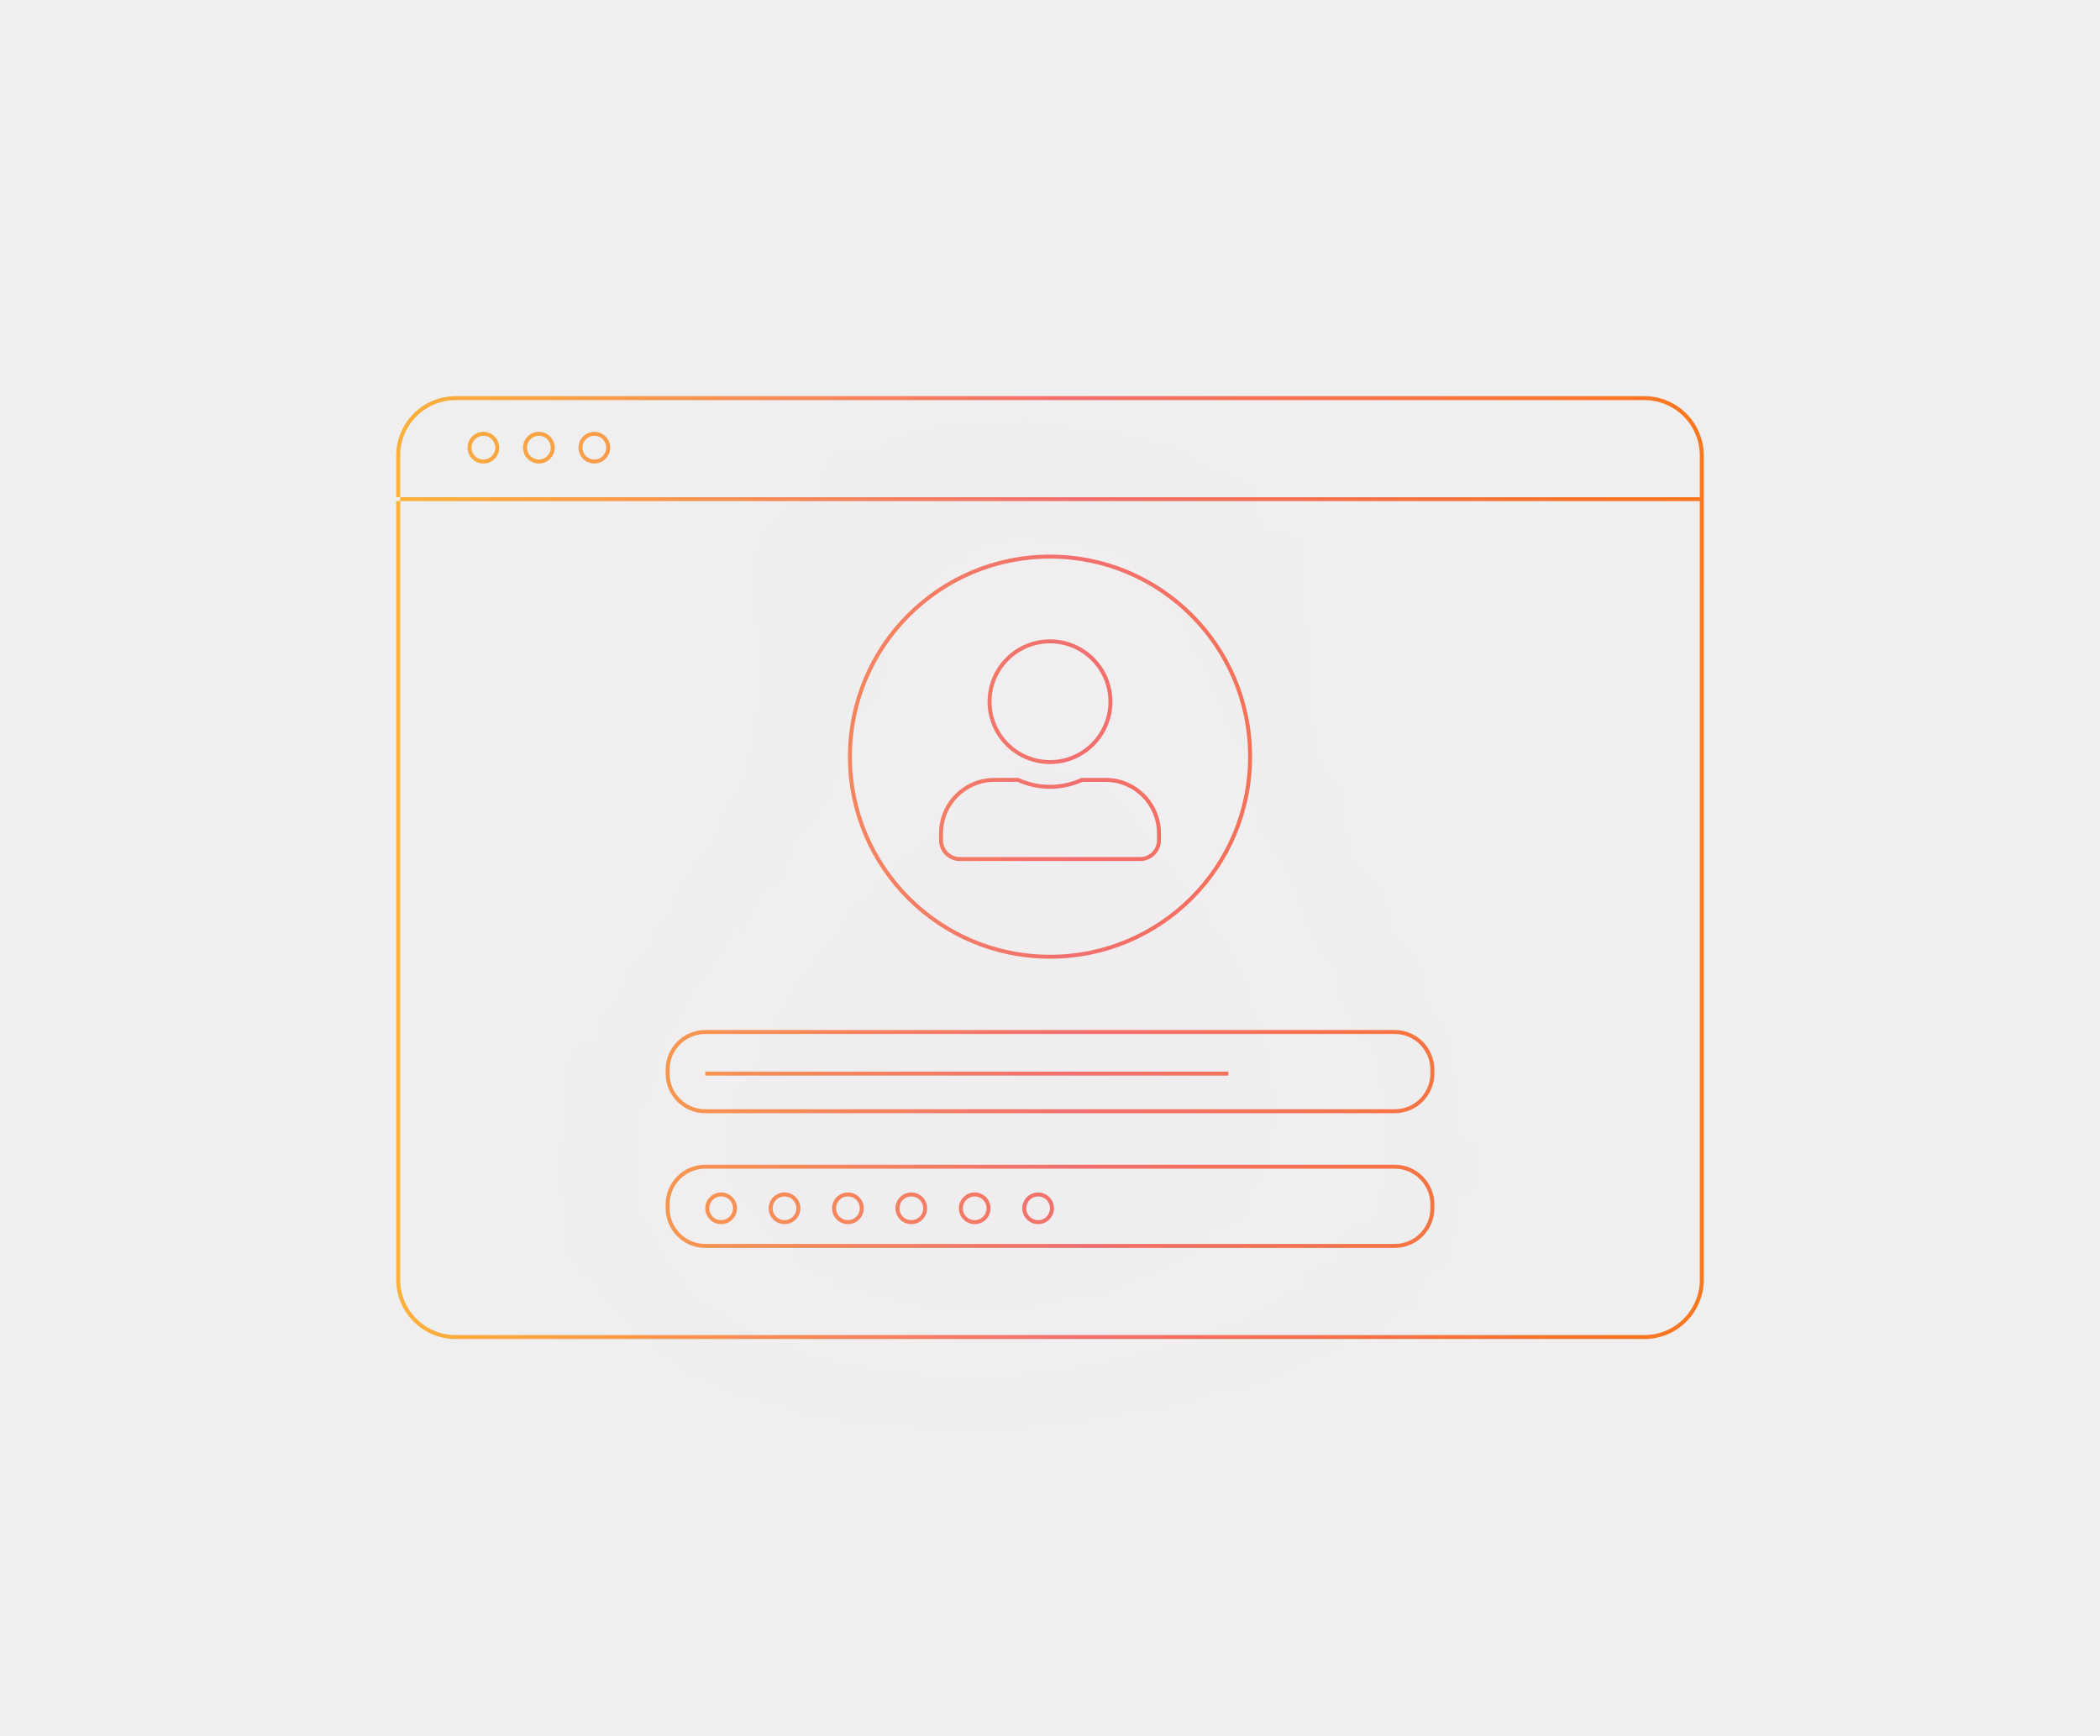
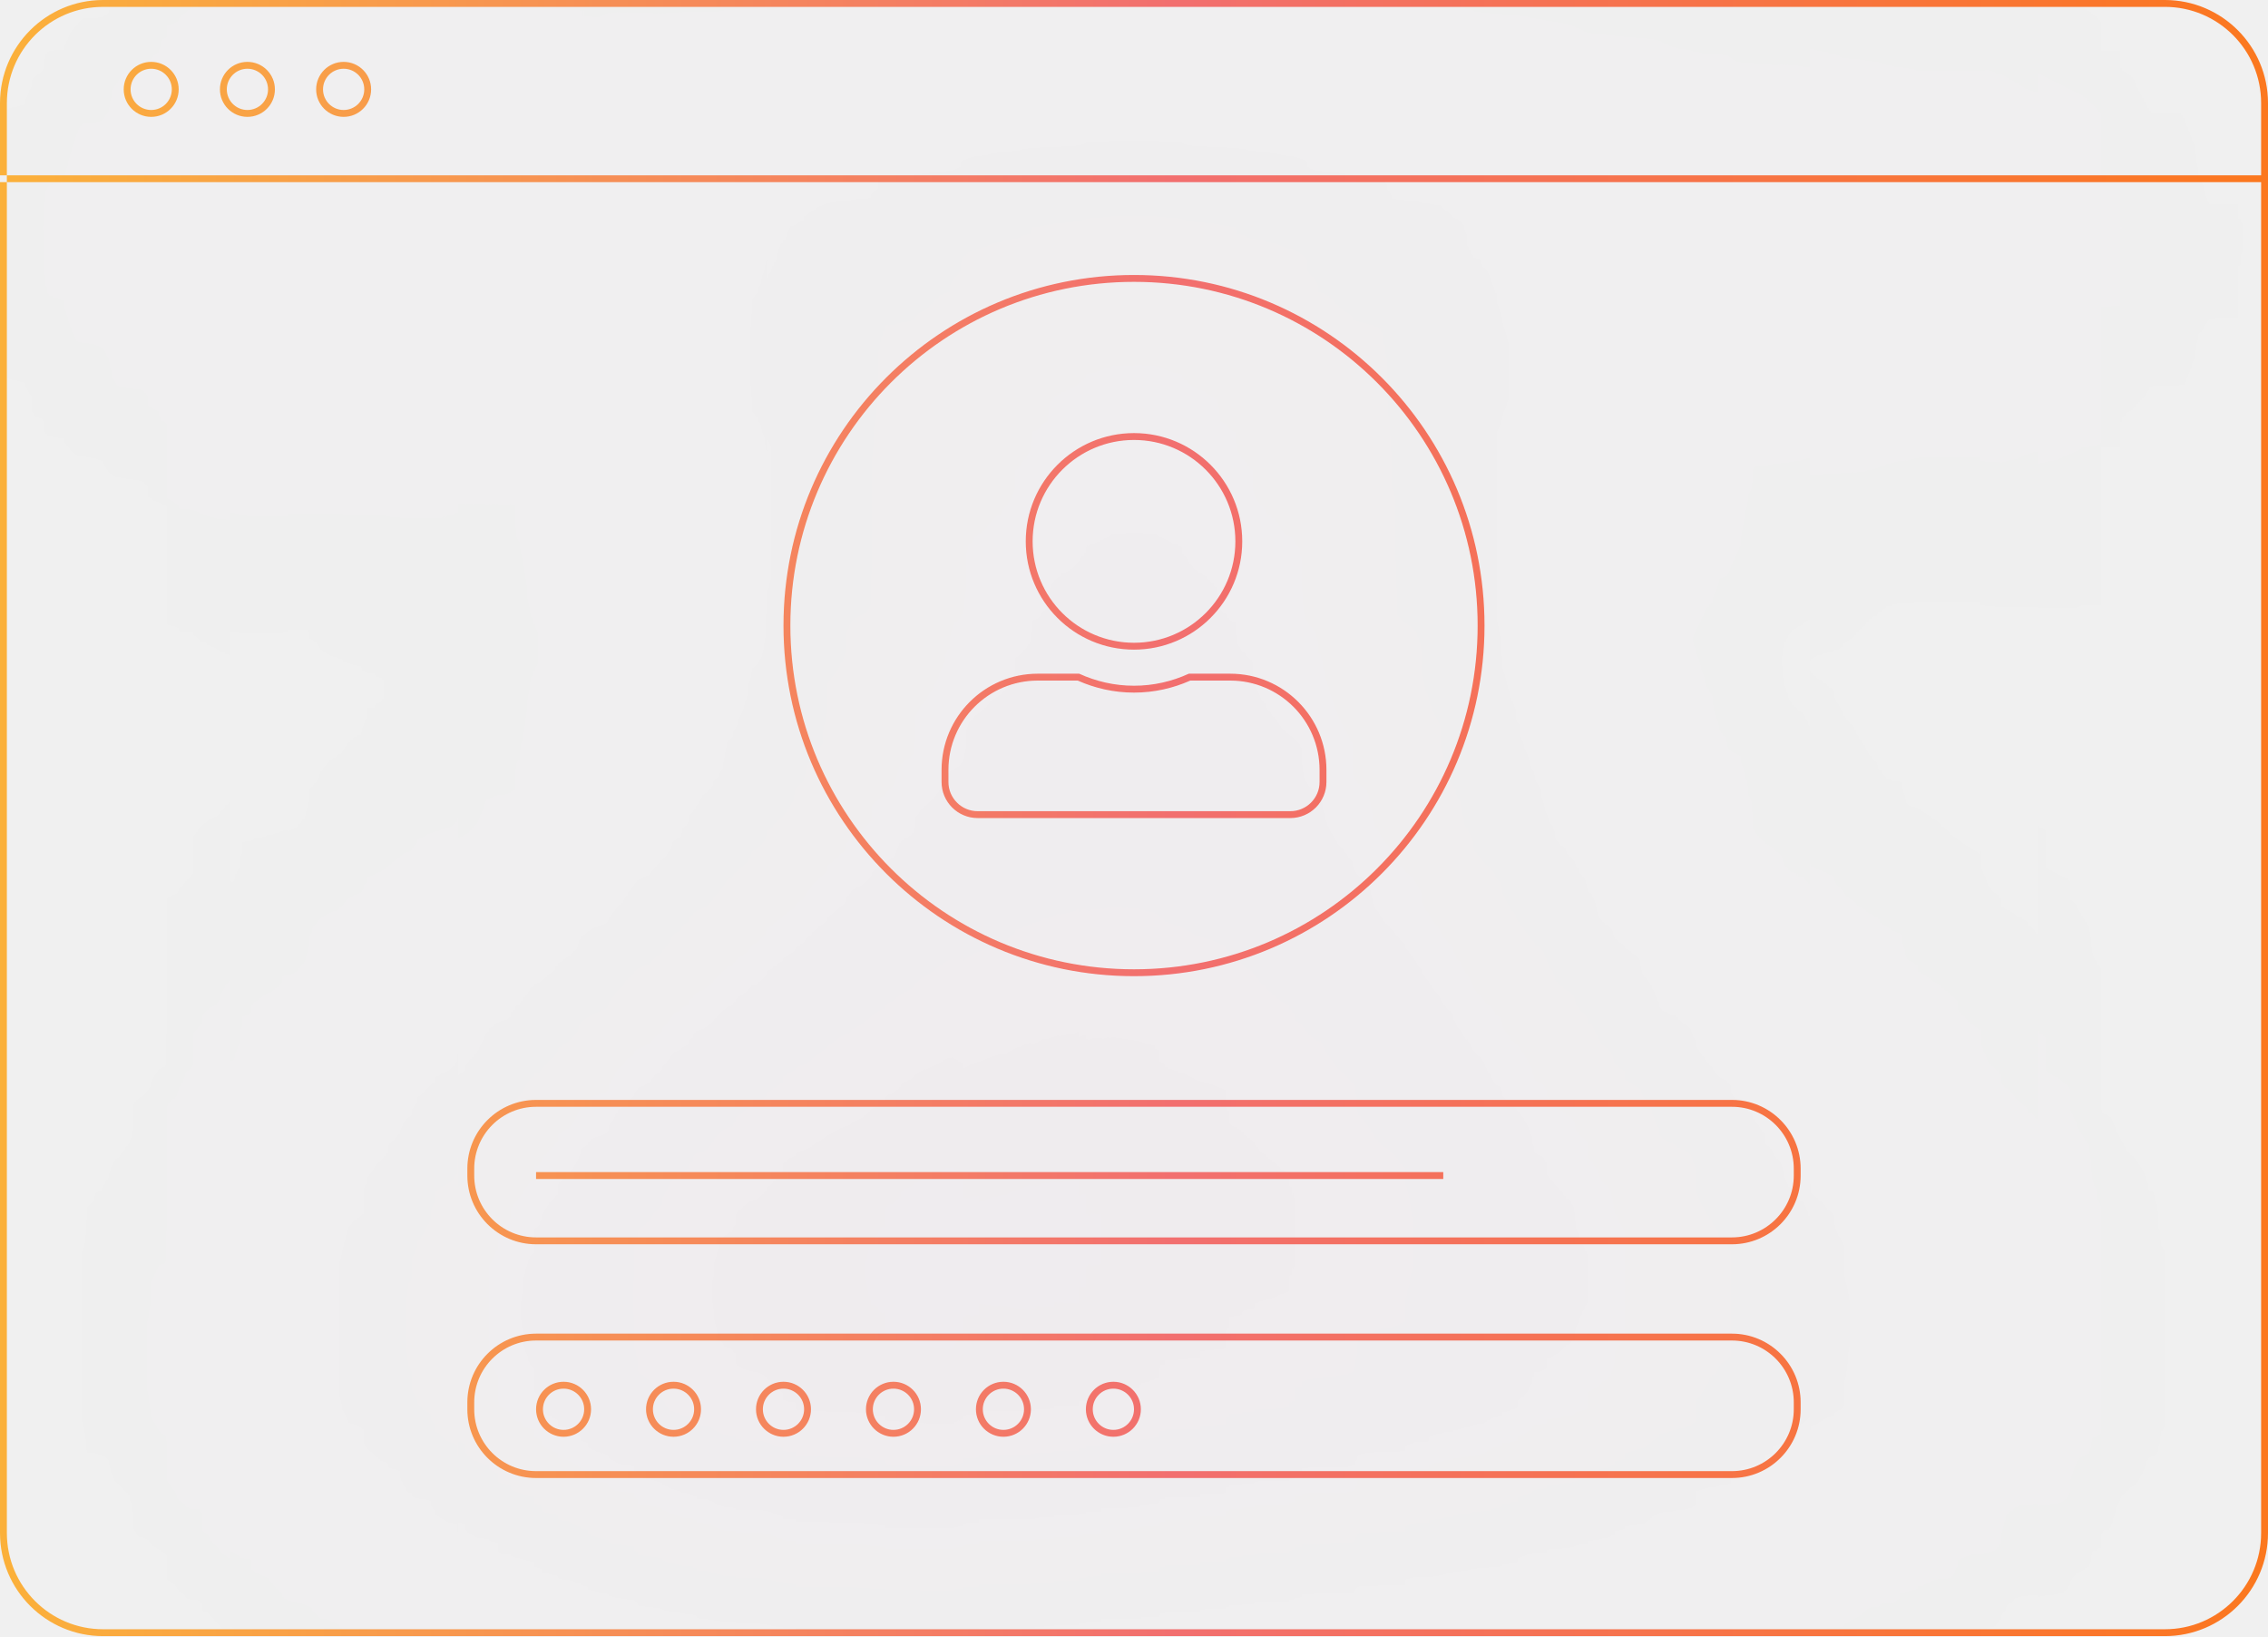
- <svg xmlns="http://www.w3.org/2000/svg" width="530" height="438" viewBox="0 0 530 438" fill="none">
-   <g filter="url(#filter0_d)">
-     <path fill-rule="evenodd" clip-rule="evenodd" d="M115 338H415C423.284 338 430 331.284 430 323V115C430 106.716 423.284 100 415 100H115C106.716 100 100 106.716 100 115V125.5H101V126.5H100V323C100 331.284 106.716 338 115 338ZM101 126.5L429 126.5V323C429 330.732 422.732 337 415 337H115C107.268 337 101 330.732 101 323V126.5ZM101 125.5V115C101 107.268 107.268 101 115 101H415C422.732 101 429 107.268 429 115V125.5L101 125.5ZM352 261C356.971 261 361 265.029 361 270V271C361 275.971 356.971 280 352 280H178C173.029 280 169 275.971 169 271V270C169 265.029 173.029 261 178 261H352ZM168 270C168 264.477 172.477 260 178 260H352C357.523 260 362 264.477 362 270V271C362 276.523 357.523 281 352 281H178C172.477 281 168 276.523 168 271V270ZM178 295C173.029 295 169 299.029 169 304V305C169 309.971 173.029 314 178 314H352C356.971 314 361 309.971 361 305V304C361 299.029 356.971 295 352 295H178ZM178 294C172.477 294 168 298.477 168 304V305C168 310.523 172.477 315 178 315H352C357.523 315 362 310.523 362 305V304C362 298.477 357.523 294 352 294H178ZM310 271.5L178 271.5V270.5L310 270.5V271.5ZM125 113C125 114.657 123.657 116 122 116C120.343 116 119 114.657 119 113C119 111.343 120.343 110 122 110C123.657 110 125 111.343 125 113ZM126 113C126 115.209 124.209 117 122 117C119.791 117 118 115.209 118 113C118 110.791 119.791 109 122 109C124.209 109 126 110.791 126 113ZM136 116C137.657 116 139 114.657 139 113C139 111.343 137.657 110 136 110C134.343 110 133 111.343 133 113C133 114.657 134.343 116 136 116ZM136 117C138.209 117 140 115.209 140 113C140 110.791 138.209 109 136 109C133.791 109 132 110.791 132 113C132 115.209 133.791 117 136 117ZM153 113C153 114.657 151.657 116 150 116C148.343 116 147 114.657 147 113C147 111.343 148.343 110 150 110C151.657 110 153 111.343 153 113ZM154 113C154 115.209 152.209 117 150 117C147.791 117 146 115.209 146 113C146 110.791 147.791 109 150 109C152.209 109 154 110.791 154 113ZM182 308C183.657 308 185 306.657 185 305C185 303.343 183.657 302 182 302C180.343 302 179 303.343 179 305C179 306.657 180.343 308 182 308ZM182 309C184.209 309 186 307.209 186 305C186 302.791 184.209 301 182 301C179.791 301 178 302.791 178 305C178 307.209 179.791 309 182 309ZM217 305C217 306.657 215.657 308 214 308C212.343 308 211 306.657 211 305C211 303.343 212.343 302 214 302C215.657 302 217 303.343 217 305ZM218 305C218 307.209 216.209 309 214 309C211.791 309 210 307.209 210 305C210 302.791 211.791 301 214 301C216.209 301 218 302.791 218 305ZM246 308C247.657 308 249 306.657 249 305C249 303.343 247.657 302 246 302C244.343 302 243 303.343 243 305C243 306.657 244.343 308 246 308ZM246 309C248.209 309 250 307.209 250 305C250 302.791 248.209 301 246 301C243.791 301 242 302.791 242 305C242 307.209 243.791 309 246 309ZM201 305C201 306.657 199.657 308 198 308C196.343 308 195 306.657 195 305C195 303.343 196.343 302 198 302C199.657 302 201 303.343 201 305ZM202 305C202 307.209 200.209 309 198 309C195.791 309 194 307.209 194 305C194 302.791 195.791 301 198 301C200.209 301 202 302.791 202 305ZM230 308C231.657 308 233 306.657 233 305C233 303.343 231.657 302 230 302C228.343 302 227 303.343 227 305C227 306.657 228.343 308 230 308ZM230 309C232.209 309 234 307.209 234 305C234 302.791 232.209 301 230 301C227.791 301 226 302.791 226 305C226 307.209 227.791 309 230 309ZM265 305C265 306.657 263.657 308 262 308C260.343 308 259 306.657 259 305C259 303.343 260.343 302 262 302C263.657 302 265 303.343 265 305ZM266 305C266 307.209 264.209 309 262 309C259.791 309 258 307.209 258 305C258 302.791 259.791 301 262 301C264.209 301 266 302.791 266 305ZM265 241C292.614 241 315 218.614 315 191C315 163.386 292.614 141 265 141C237.386 141 215 163.386 215 191C215 218.614 237.386 241 265 241ZM265 242C293.167 242 316 219.167 316 191C316 162.833 293.167 140 265 140C236.833 140 214 162.833 214 191C214 219.167 236.833 242 265 242ZM279.75 177.127C279.75 185.261 273.144 191.863 265 191.863C256.856 191.863 250.25 185.261 250.25 177.127C250.25 168.993 256.856 162.392 265 162.392C273.144 162.392 279.75 168.993 279.75 177.127ZM265 198.108C267.844 198.108 270.545 197.474 272.973 196.359H279C286.733 196.359 293 202.621 293 210.347V212.095C293 214.991 290.648 217.34 287.75 217.34H242.25C239.352 217.34 237 214.991 237 212.095V210.347C237 202.621 243.267 196.359 251 196.359H257.027C259.466 197.474 262.156 198.108 265 198.108ZM273.189 197.359H279C286.181 197.359 292 203.174 292 210.347V212.095C292 214.438 290.097 216.34 287.75 216.34H242.25C239.903 216.34 238 214.438 238 212.095V210.347C238 203.174 243.819 197.359 251 197.359H256.812C259.321 198.474 262.083 199.108 265 199.108C267.915 199.108 270.688 198.475 273.189 197.359ZM265 192.863C273.695 192.863 280.75 185.815 280.75 177.127C280.75 168.44 273.695 161.392 265 161.392C256.305 161.392 249.25 168.44 249.25 177.127C249.25 185.815 256.305 192.863 265 192.863Z" fill="url(#paint0_linear)" />
+ <svg xmlns="http://www.w3.org/2000/svg" width="330" height="238" viewBox="0 0 330 238" fill="none">
+   <g clip-path="url(#clip0)">
+     <g filter="url(#filter0_d)">
+       <path fill-rule="evenodd" clip-rule="evenodd" d="M15 238H315C323.284 238 330 231.284 330 223V15C330 6.716 323.284 0 315 0H15C6.716 0 0 6.716 0 15V25.5H1V26.5H0V223C0 231.284 6.716 238 15 238ZM1 26.5L329 26.5V223C329 230.732 322.732 237 315 237H15C7.268 237 1 230.732 1 223V26.5ZM1 25.5V15C1 7.268 7.268 1 15 1H315C322.732 1 329 7.268 329 15V25.5L1 25.5ZM252 161C256.971 161 261 165.029 261 170V171C261 175.971 256.971 180 252 180H78C73.029 180 69 175.971 69 171V170C69 165.029 73.029 161 78 161H252ZM68 170C68 164.477 72.477 160 78 160H252C257.523 160 262 164.477 262 170V171C262 176.523 257.523 181 252 181H78C72.477 181 68 176.523 68 171V170ZM78 195C73.029 195 69 199.029 69 204V205C69 209.971 73.029 214 78 214H252C256.971 214 261 209.971 261 205V204C261 199.029 256.971 195 252 195H78ZM78 194C72.477 194 68 198.477 68 204V205C68 210.523 72.477 215 78 215H252C257.523 215 262 210.523 262 205V204C262 198.477 257.523 194 252 194H78ZM210 171.5L78 171.5V170.5L210 170.5V171.5ZM25 13C25 14.657 23.657 16 22 16C20.343 16 19 14.657 19 13C19 11.343 20.343 10 22 10C23.657 10 25 11.343 25 13ZM26 13C26 15.209 24.209 17 22 17C19.791 17 18 15.209 18 13C18 10.791 19.791 9 22 9C24.209 9 26 10.791 26 13ZM36 16C37.657 16 39 14.657 39 13C39 11.343 37.657 10 36 10C34.343 10 33 11.343 33 13C33 14.657 34.343 16 36 16ZM36 17C38.209 17 40 15.209 40 13C40 10.791 38.209 9 36 9C33.791 9 32 10.791 32 13C32 15.209 33.791 17 36 17ZM53 13C53 14.657 51.657 16 50 16C48.343 16 47 14.657 47 13C47 11.343 48.343 10 50 10C51.657 10 53 11.343 53 13ZM54 13C54 15.209 52.209 17 50 17C47.791 17 46 15.209 46 13C46 10.791 47.791 9 50 9C52.209 9 54 10.791 54 13ZM82 208C83.657 208 85 206.657 85 205C85 203.343 83.657 202 82 202C80.343 202 79 203.343 79 205C79 206.657 80.343 208 82 208ZM82 209C84.209 209 86 207.209 86 205C86 202.791 84.209 201 82 201C79.791 201 78 202.791 78 205C78 207.209 79.791 209 82 209ZM117 205C117 206.657 115.657 208 114 208C112.343 208 111 206.657 111 205C111 203.343 112.343 202 114 202C115.657 202 117 203.343 117 205ZM118 205C118 207.209 116.209 209 114 209C111.791 209 110 207.209 110 205C110 202.791 111.791 201 114 201C116.209 201 118 202.791 118 205ZM146 208C147.657 208 149 206.657 149 205C149 203.343 147.657 202 146 202C144.343 202 143 203.343 143 205C143 206.657 144.343 208 146 208ZM146 209C148.209 209 150 207.209 150 205C150 202.791 148.209 201 146 201C143.791 201 142 202.791 142 205C142 207.209 143.791 209 146 209ZM101 205C101 206.657 99.657 208 98 208C96.343 208 95 206.657 95 205C95 203.343 96.343 202 98 202C99.657 202 101 203.343 101 205ZM102 205C102 207.209 100.209 209 98 209C95.791 209 94 207.209 94 205C94 202.791 95.791 201 98 201C100.209 201 102 202.791 102 205ZM130 208C131.657 208 133 206.657 133 205C133 203.343 131.657 202 130 202C128.343 202 127 203.343 127 205C127 206.657 128.343 208 130 208ZM130 209C132.209 209 134 207.209 134 205C134 202.791 132.209 201 130 201C127.791 201 126 202.791 126 205C126 207.209 127.791 209 130 209ZM165 205C165 206.657 163.657 208 162 208C160.343 208 159 206.657 159 205C159 203.343 160.343 202 162 202C163.657 202 165 203.343 165 205ZM166 205C166 207.209 164.209 209 162 209C159.791 209 158 207.209 158 205C158 202.791 159.791 201 162 201C164.209 201 166 202.791 166 205ZM165 141C192.614 141 215 118.614 215 91C215 63.386 192.614 41 165 41C137.386 41 115 63.386 115 91C115 118.614 137.386 141 165 141ZM165 142C193.167 142 216 119.167 216 91C216 62.834 193.167 40 165 40C136.833 40 114 62.834 114 91C114 119.167 136.833 142 165 142ZM179.75 78.75C179.75 86.893 173.143 93.5 165 93.5C156.857 93.5 150.25 86.893 150.25 78.75C150.25 70.607 156.857 64 165 64C173.143 64 179.75 70.607 179.75 78.75ZM165 99.75C167.844 99.75 170.545 99.116 172.973 98H179C186.733 98 193 104.267 193 112V113.75C193 116.648 190.648 119 187.75 119H142.25C139.352 119 137 116.648 137 113.75V112C137 104.267 143.267 98 151 98H157.027C159.466 99.116 162.156 99.75 165 99.75ZM173.189 99H179C186.181 99 192 104.819 192 112V113.75C192 116.096 190.096 118 187.75 118H142.25C139.904 118 138 116.096 138 113.75V112C138 104.819 143.819 99 151 99H156.812C159.321 100.116 162.083 100.75 165 100.75C167.915 100.75 170.688 100.117 173.189 99ZM165 94.5C173.695 94.5 180.75 87.445 180.75 78.75C180.75 70.055 173.695 63 165 63C156.305 63 149.25 70.055 149.25 78.75C149.25 87.445 156.305 94.5 165 94.5Z" fill="url(#paint0_linear)" />
+     </g>
  </g>
  <defs>
-     <filter id="filter0_d" x="0" y="0" width="530" height="438" filterUnits="userSpaceOnUse" color-interpolation-filters="sRGB">
+     <filter id="filter0_d" x="-100" y="-100" width="530" height="438" filterUnits="userSpaceOnUse" color-interpolation-filters="sRGB">
      <feFlood flood-opacity="0" result="BackgroundImageFix" />
      <feColorMatrix in="SourceAlpha" type="matrix" values="0 0 0 0 0 0 0 0 0 0 0 0 0 0 0 0 0 0 127 0" />
      <feOffset />
      <feGaussianBlur stdDeviation="50" />
      <feColorMatrix type="matrix" values="0 0 0 0 0.805 0 0 0 0 0 0 0 0 0 0.628 0 0 0 0.2 0" />
      <feBlend mode="normal" in2="BackgroundImageFix" result="effect1_dropShadow" />
      <feBlend mode="normal" in="SourceGraphic" in2="effect1_dropShadow" result="shape" />
    </filter>
-     <linearGradient id="paint0_linear" x1="23.391" y1="218.5" x2="616.503" y2="218.5" gradientUnits="userSpaceOnUse">
+     <linearGradient id="paint0_linear" x1="-76.609" y1="118.5" x2="516.503" y2="118.5" gradientUnits="userSpaceOnUse">
      <stop stop-color="#FFCE22" />
      <stop offset="0.417" stop-color="#F26F6F" />
      <stop offset="0.783" stop-color="#FF7B01" />
    </linearGradient>
+     <clipPath id="clip0">
+       <rect width="330" height="238" fill="white" />
+     </clipPath>
  </defs>
</svg>
